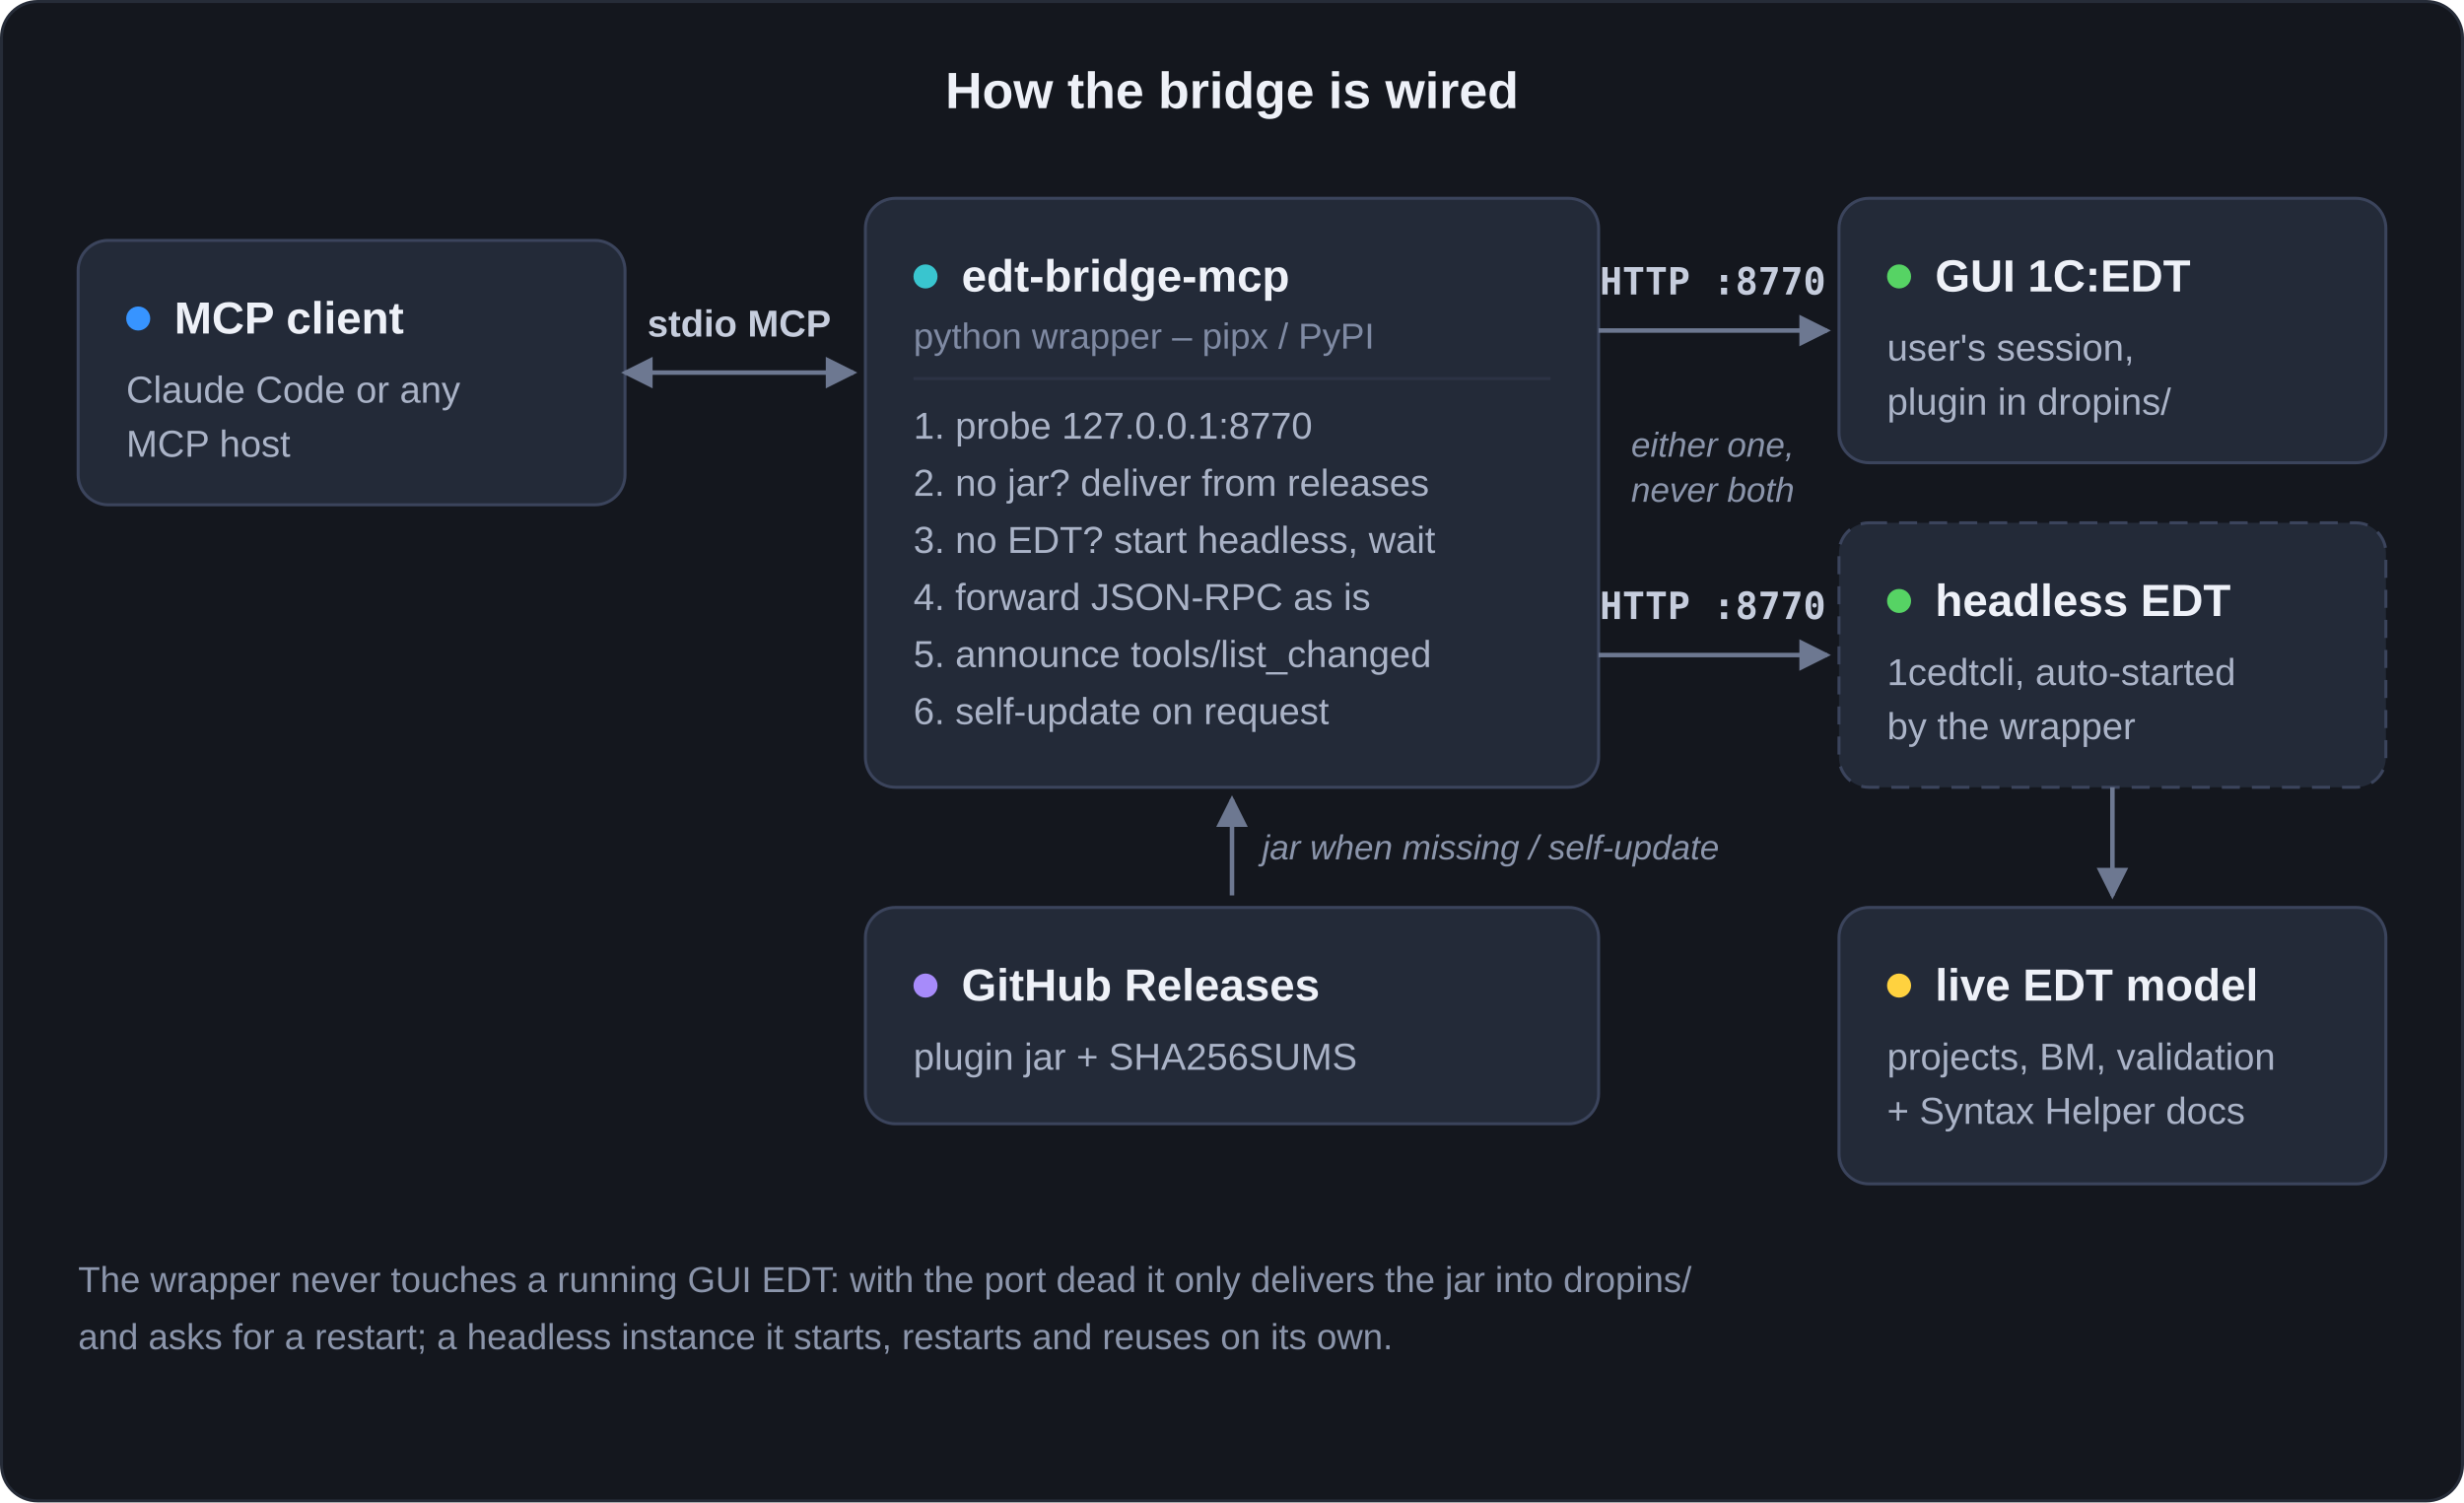
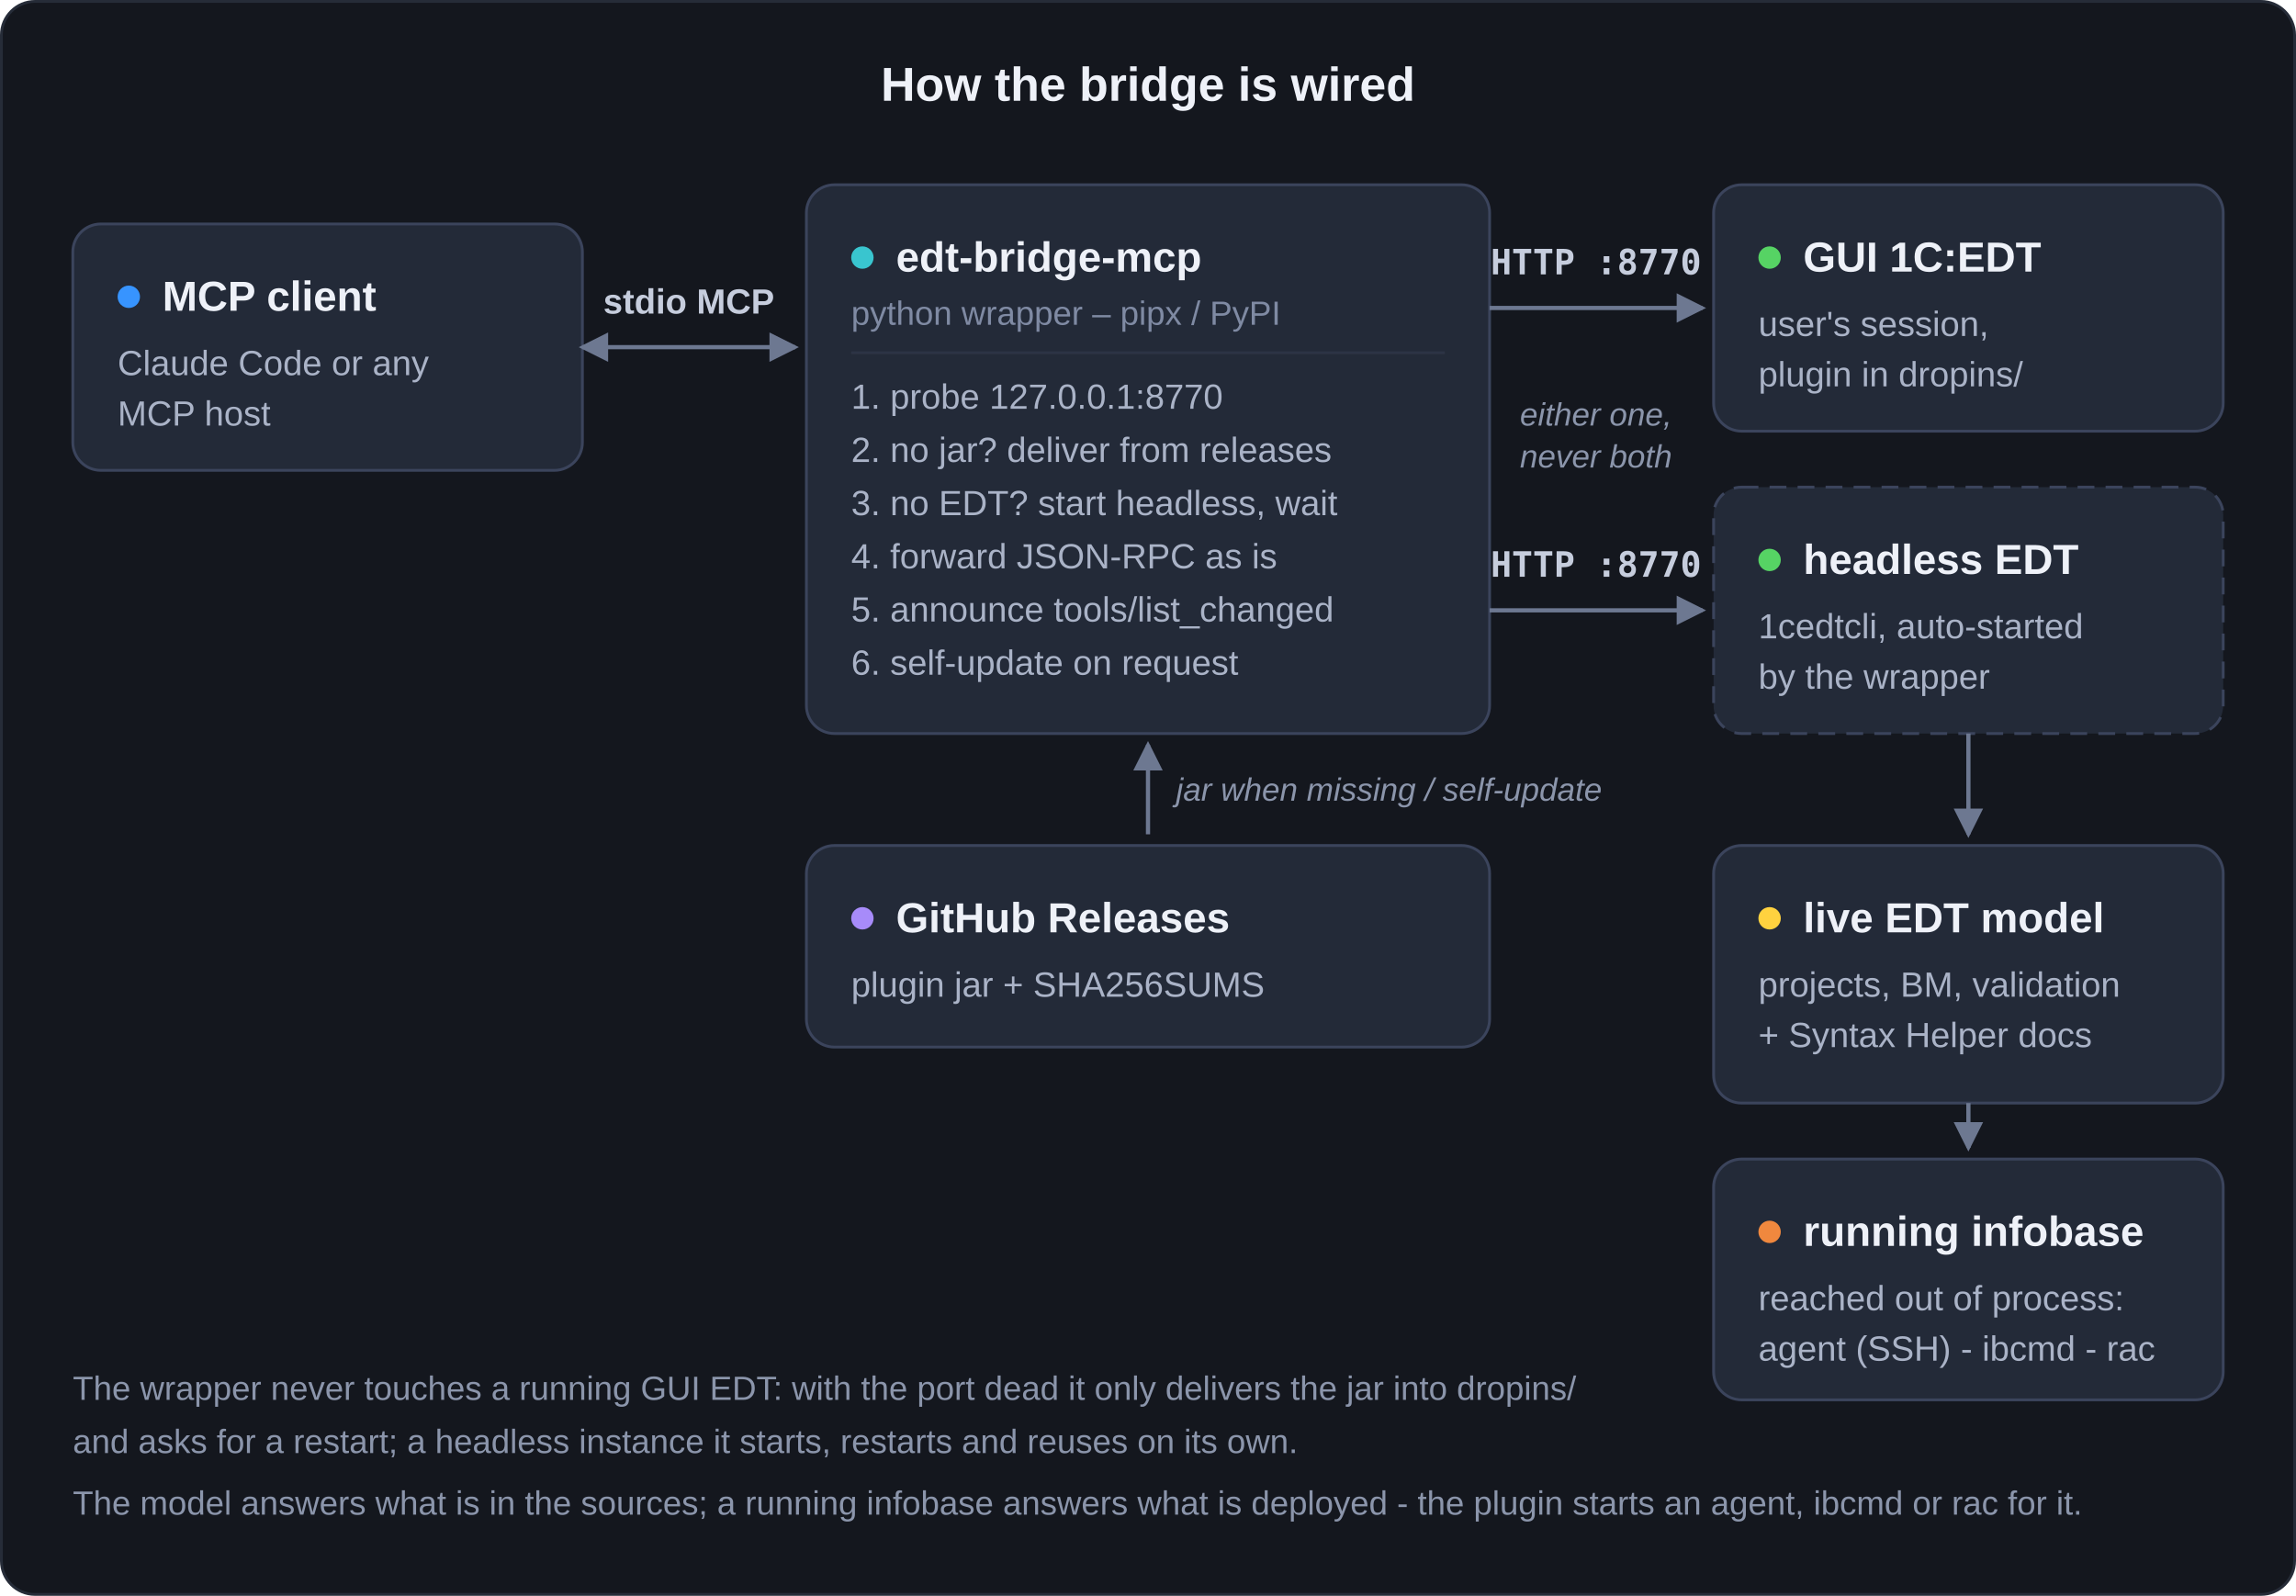
- <svg xmlns="http://www.w3.org/2000/svg" width="820" height="500" viewBox="0 0 820 500">
+ <svg xmlns="http://www.w3.org/2000/svg" width="820" height="570" viewBox="0 0 820 570">
  <style>
    text { font-family: 'Segoe UI', 'Helvetica Neue', Arial, sans-serif; }
    .mono { font-family: Consolas, 'Cascadia Mono', Menlo, monospace; }
    .title { font-size: 17px; font-weight: 600; fill: #eef1f8; }
    .box-title { font-size: 15px; font-weight: 600; fill: #eef1f8; }
    .box-sub { font-size: 12px; fill: #7f8aa3; }
    .box-body { font-size: 12.5px; fill: #aab3c7; }
    .edge-label { font-size: 12.5px; font-weight: 600; fill: #c6cddd; }
    .edge-sub { font-size: 11.5px; font-style: italic; fill: #8b95ab; }
    .note { font-size: 12px; fill: #8b95ab; }
    .box { fill: #232a38; stroke: #3b445c; }
    .edge { stroke: #6d7891; stroke-width: 1.5; fill: none; }
  </style>
  <defs>
    <marker id="ah" viewBox="0 0 8 8" refX="7" refY="4" markerWidth="7" markerHeight="7" orient="auto-start-reverse">
      <path d="M0,0 L8,4 L0,8 Z" fill="#6d7891" />
    </marker>
  </defs>
-   <rect x="0.5" y="0.5" width="819" height="499" rx="12" fill="#14171e" stroke="#262c38" />
+   <rect x="0.5" y="0.5" width="819" height="569" rx="12" fill="#14171e" stroke="#262c38" />
  <text x="410" y="36" text-anchor="middle" class="title">How the bridge is wired</text>
  <rect x="26" y="80" width="182" height="88" rx="10" class="box" />
  <circle cx="46" cy="106" r="4" fill="#3794ff" />
  <text x="58" y="111" class="box-title">MCP client</text>
  <text x="42" y="134" class="box-body">Claude Code or any</text>
  <text x="42" y="152" class="box-body">MCP host</text>
  <rect x="288" y="66" width="244" height="196" rx="10" class="box" />
  <circle cx="308" cy="92" r="4" fill="#39c5cf" />
  <text x="320" y="97" class="box-title">edt-bridge-mcp</text>
  <text x="304" y="116" class="box-sub">python wrapper – pipx / PyPI</text>
  <line x1="304" y1="126" x2="516" y2="126" stroke="#2c3345" />
  <text x="304" y="146" class="box-body">1. probe 127.0.0.1:8770</text>
  <text x="304" y="165" class="box-body">2. no jar? deliver from releases</text>
  <text x="304" y="184" class="box-body">3. no EDT? start headless, wait</text>
  <text x="304" y="203" class="box-body">4. forward JSON-RPC as is</text>
  <text x="304" y="222" class="box-body">5. announce tools/list_changed</text>
  <text x="304" y="241" class="box-body">6. self-update on request</text>
  <line x1="208" y1="124" x2="284" y2="124" class="edge" marker-start="url(#ah)" marker-end="url(#ah)" />
  <text x="246" y="112" text-anchor="middle" class="edge-label">stdio MCP</text>
  <rect x="612" y="66" width="182" height="88" rx="10" class="box" />
  <circle cx="632" cy="92" r="4" fill="#56d364" />
  <text x="644" y="97" class="box-title">GUI 1C:EDT</text>
  <text x="628" y="120" class="box-body">user's session,</text>
  <text x="628" y="138" class="box-body">plugin in dropins/</text>
  <rect x="612" y="174" width="182" height="88" rx="10" class="box" stroke-dasharray="6 4" />
  <circle cx="632" cy="200" r="4" fill="#56d364" />
  <text x="644" y="205" class="box-title">headless EDT</text>
  <text x="628" y="228" class="box-body">1cedtcli, auto-started</text>
  <text x="628" y="246" class="box-body">by the wrapper</text>
  <line x1="532" y1="110" x2="608" y2="110" class="edge" marker-end="url(#ah)" />
  <line x1="532" y1="218" x2="608" y2="218" class="edge" marker-end="url(#ah)" />
  <text x="570" y="98" text-anchor="middle" class="edge-label mono">HTTP :8770</text>
  <text x="570" y="206" text-anchor="middle" class="edge-label mono">HTTP :8770</text>
  <text x="570" y="152" text-anchor="middle" class="edge-sub">either one,</text>
  <text x="570" y="167" text-anchor="middle" class="edge-sub">never both</text>
  <rect x="612" y="302" width="182" height="92" rx="10" class="box" />
  <circle cx="632" cy="328" r="4" fill="#ffd23f" />
  <text x="644" y="333" class="box-title">live EDT model</text>
  <text x="628" y="356" class="box-body">projects, BM, validation</text>
  <text x="628" y="374" class="box-body">+ Syntax Helper docs</text>
  <line x1="703" y1="262" x2="703" y2="298" class="edge" marker-end="url(#ah)" />
+   <rect x="612" y="414" width="182" height="86" rx="10" class="box" />
+   <circle cx="632" cy="440" r="4" fill="#f0883e" />
+   <text x="644" y="445" class="box-title">running infobase</text>
+   <text x="628" y="468" class="box-body">reached out of process:</text>
+   <text x="628" y="486" class="box-body">agent (SSH) - ibcmd - rac</text>
+   <line x1="703" y1="394" x2="703" y2="410" class="edge" marker-end="url(#ah)" />
  <rect x="288" y="302" width="244" height="72" rx="10" class="box" />
  <circle cx="308" cy="328" r="4" fill="#a78bfa" />
  <text x="320" y="333" class="box-title">GitHub Releases</text>
  <text x="304" y="356" class="box-body">plugin jar + SHA256SUMS</text>
  <line x1="410" y1="298" x2="410" y2="266" class="edge" marker-end="url(#ah)" />
  <text x="420" y="286" class="edge-sub">jar when missing / self-update</text>
-   <text x="26" y="430" class="note">The wrapper never touches a running GUI EDT: with the port dead it only delivers the jar into dropins/</text>
-   <text x="26" y="449" class="note">and asks for a restart; a headless instance it starts, restarts and reuses on its own.</text>
+   <text x="26" y="500" class="note">The wrapper never touches a running GUI EDT: with the port dead it only delivers the jar into dropins/</text>
+   <text x="26" y="519" class="note">and asks for a restart; a headless instance it starts, restarts and reuses on its own.</text>
+   <text x="26" y="541" class="note">The model answers what is in the sources; a running infobase answers what is deployed - the plugin starts an agent, ibcmd or rac for it.</text>
</svg>
